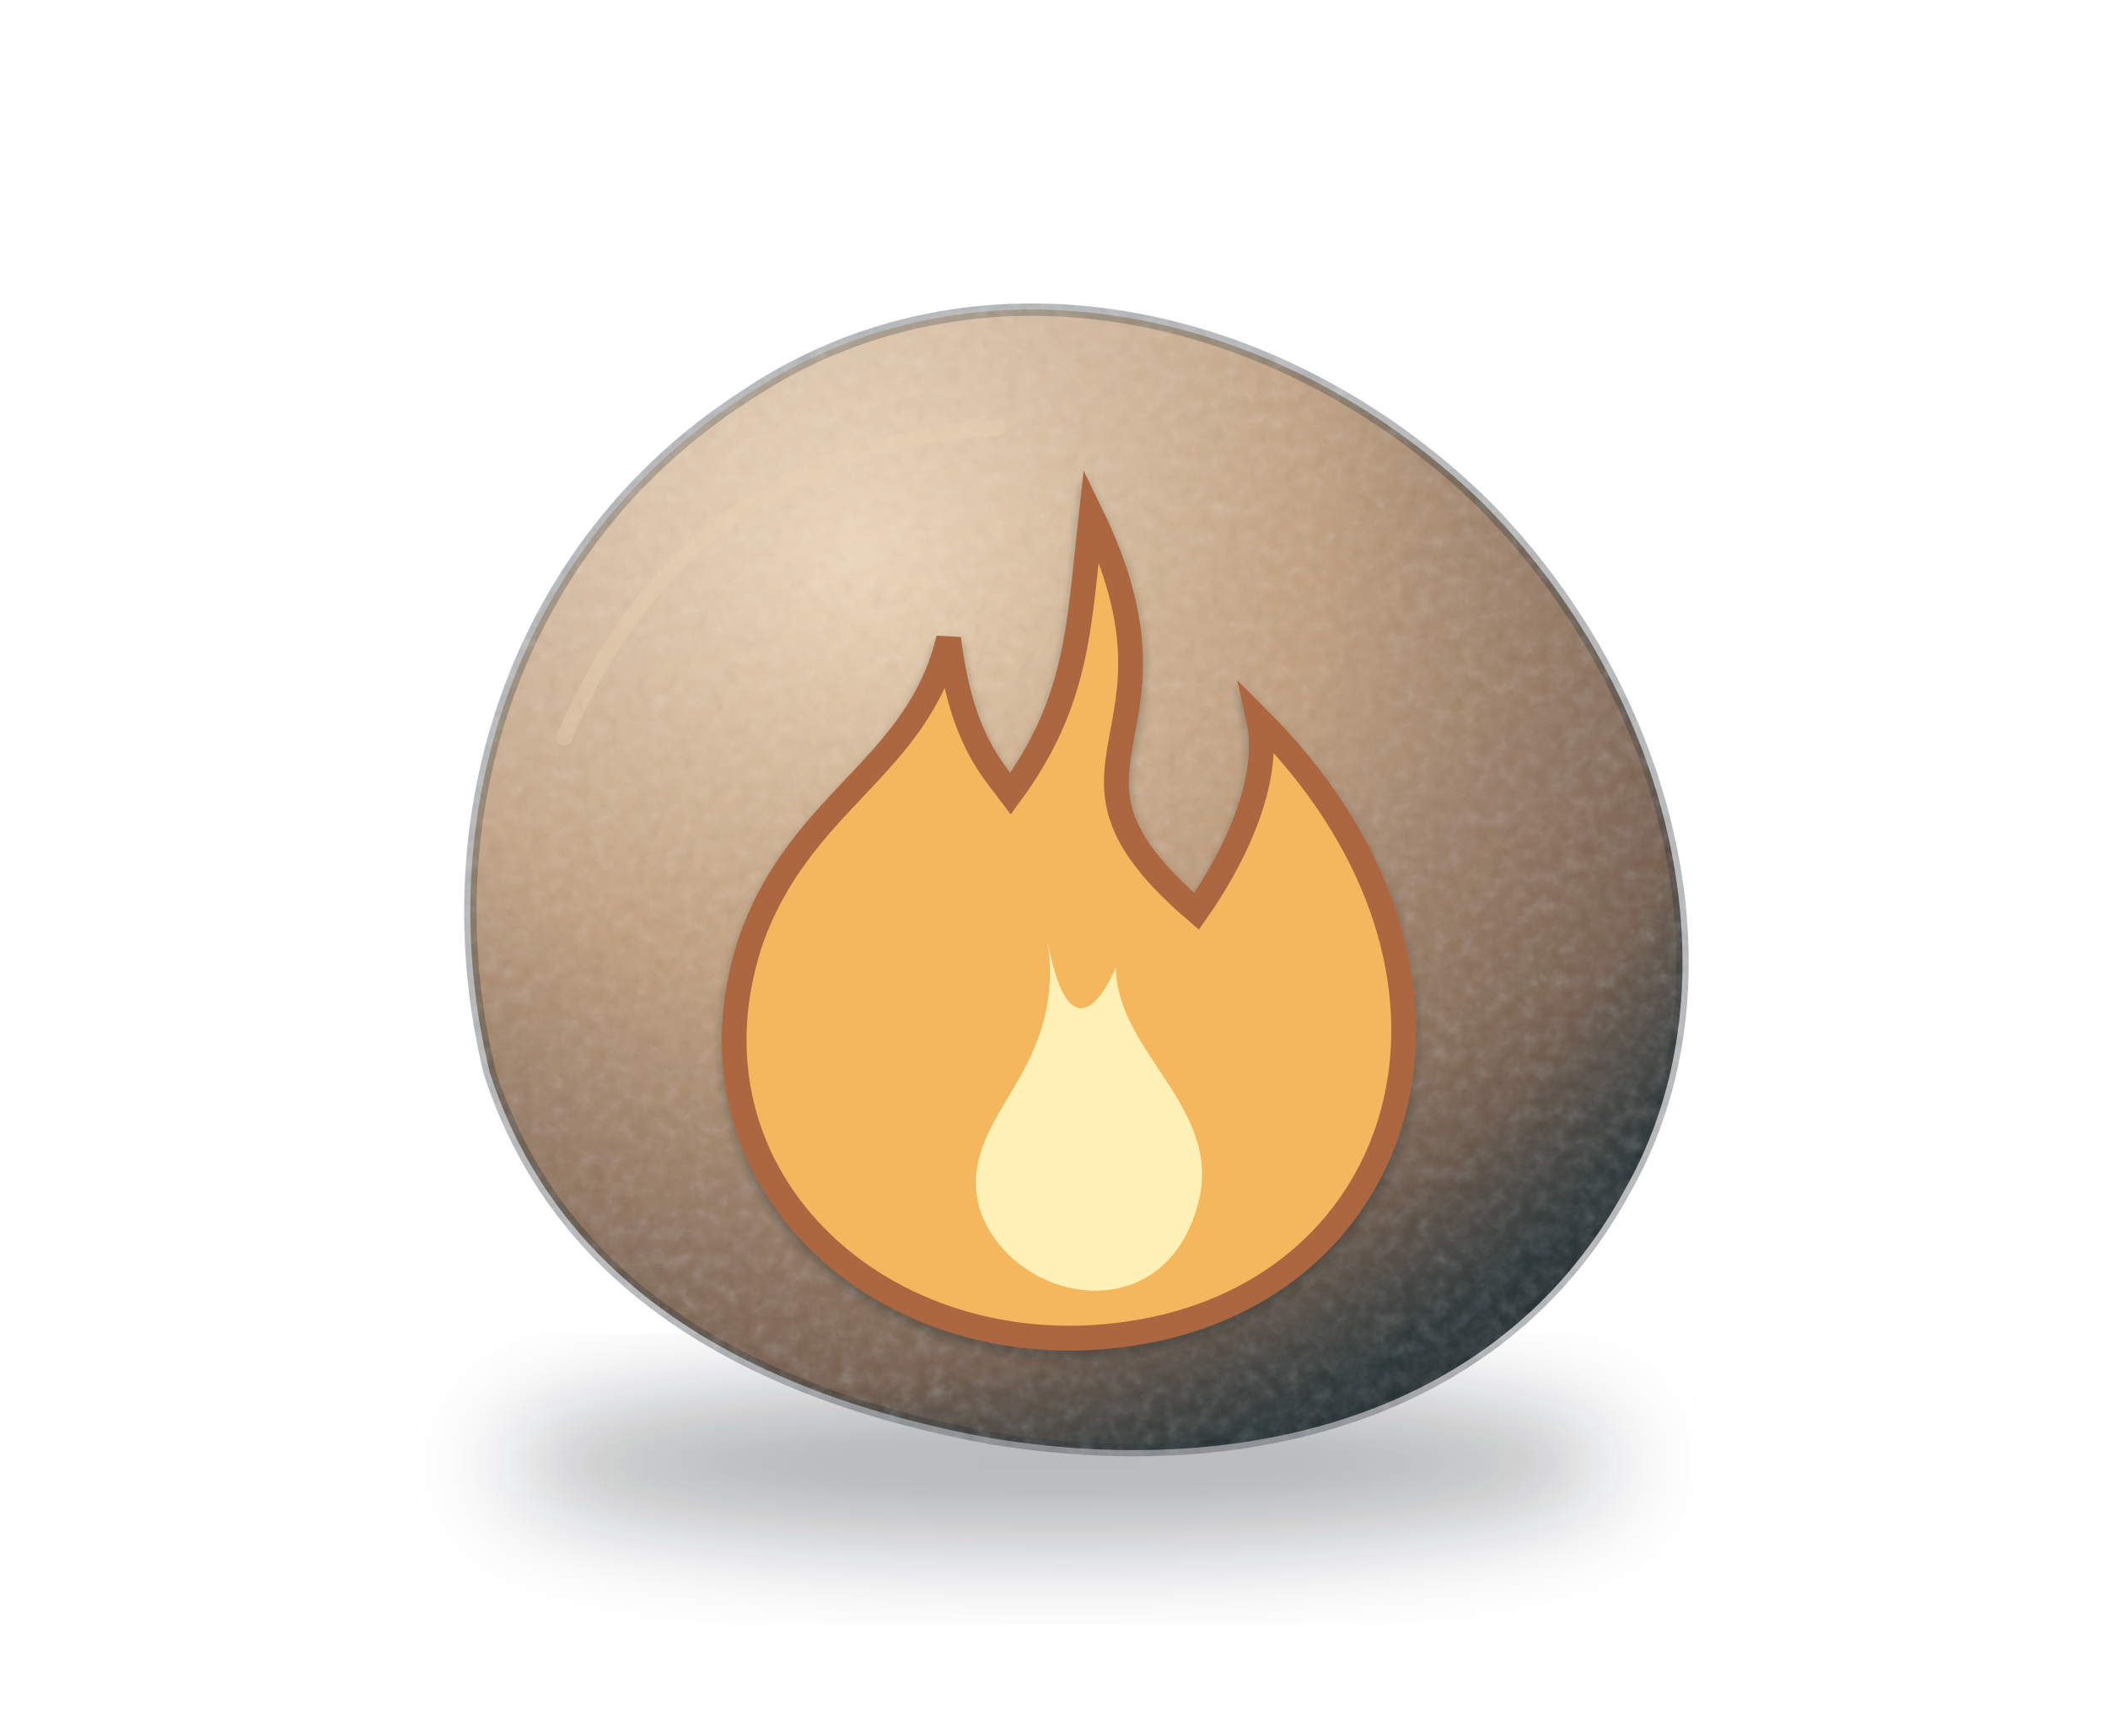
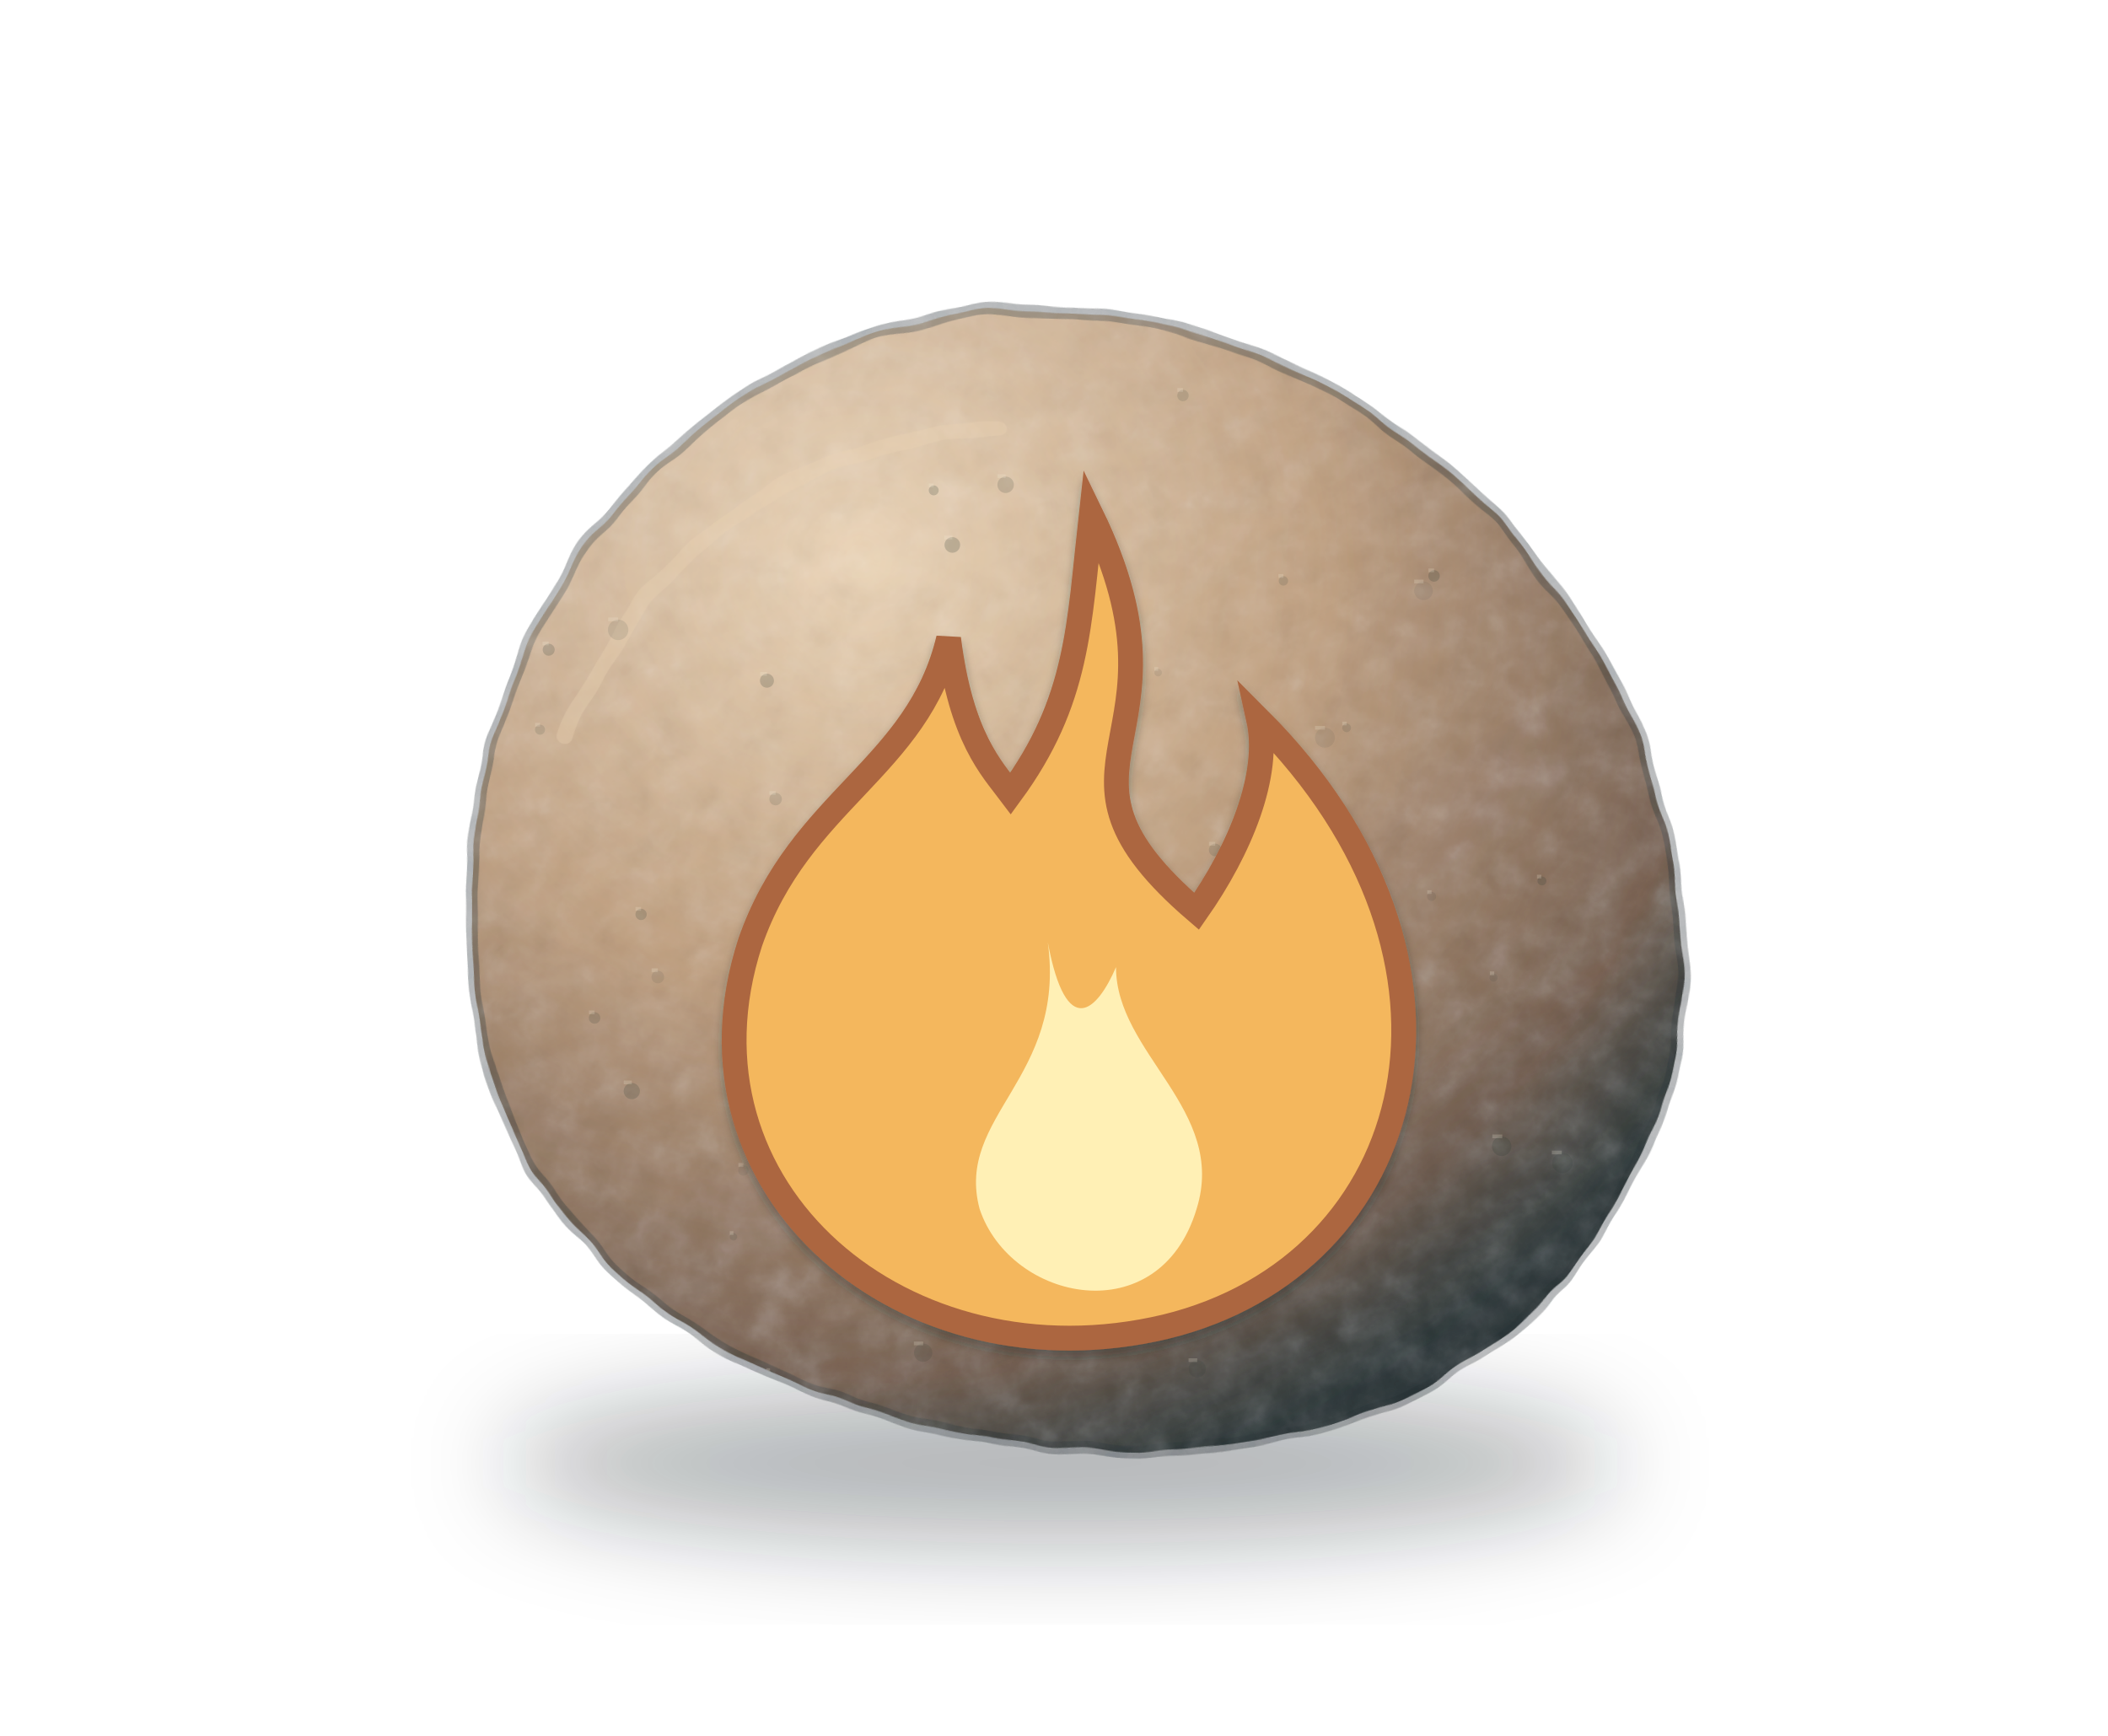
<svg xmlns="http://www.w3.org/2000/svg" viewBox="0 0 340 280">
  <defs>
    <radialGradient id="s" cx="32%" cy="22%" r="83%">
      <stop stop-color="#ead2b3" />
      <stop offset=".46" stop-color="#c0a080" />
      <stop offset=".86" stop-color="#7a6251" />
      <stop offset="1" stop-color="#343e3d" />
    </radialGradient>
    <filter id="shadow" x="-30%" y="-30%" width="160%" height="180%">
      <feGaussianBlur stdDeviation="8" />
    </filter>
    <filter id="grain">
-       <feTurbulence type="fractalNoise" baseFrequency=".42" numOctaves="3" stitchTiles="stitch" />
+       <feTurbulence type="fractalNoise" baseFrequency=".18" numOctaves="4" stitchTiles="stitch" />
      <feColorMatrix type="saturate" values="0" />
      <feComponentTransfer>
-         <feFuncA type="linear" slope=".23" />
+         <feFuncA type="linear" slope=".28" />
      </feComponentTransfer>
      <feComposite in2="SourceGraphic" operator="in" />
      <feBlend in="SourceGraphic" mode="soft-light" />
    </filter>
    <linearGradient id="bevel" x1=".2" y1="0" x2=".8" y2="1">
-       <stop stop-color="#fff" stop-opacity=".22" />
+       <stop stop-color="#fff" stop-opacity=".14" />
      <stop offset=".38" stop-color="#fff" stop-opacity="0" />
      <stop offset=".74" stop-color="#13232b" stop-opacity=".02" />
      <stop offset="1" stop-color="#13232b" stop-opacity=".4" />
    </linearGradient>
    <filter id="paint" x="-20%" y="-20%" width="140%" height="140%">
      <feDropShadow dx="0" dy="1" stdDeviation=".8" flood-color="#17252c" flood-opacity=".35" />
    </filter>
+     <clipPath id="stone-clip">
+       <path d="M79 173C69 132 83 88 120 64c37-25 86-15 119 17 31 31 42 78 23 111-19 35-59 47-102 40-44-8-71-28-81-59Z" />
+     </clipPath>
+     <filter id="weathered" x="-10%" y="-10%" width="120%" height="120%">
+       <feTurbulence type="fractalNoise" baseFrequency=".09" numOctaves="2" seed="8" result="rough" />
+       <feDisplacementMap in="SourceGraphic" in2="rough" scale="1.8" xChannelSelector="R" yChannelSelector="G" />
+     </filter>
  </defs>
  <ellipse cx="171" cy="236" rx="90" ry="13" opacity=".32" fill="#0b171b" filter="url(#shadow)" />
-   <path d="M79 173C69 132 83 88 120 64c37-25 86-15 119 17 31 31 42 78 23 111-19 35-59 47-102 40-44-8-71-28-81-59Z" fill="url(#s)" stroke="#243031" stroke-opacity=".35" stroke-width="2" filter="url(#grain)" />
-   <path d="M79 173C69 132 83 88 120 64c37-25 86-15 119 17 31 31 42 78 23 111-19 35-59 47-102 40-44-8-71-28-81-59Z" fill="url(#bevel)" />
-   <path d="M91 119c13-31 37-48 70-50" fill="none" stroke="#ead2b3" stroke-width="2.5" stroke-linecap="round" opacity=".34" />
+   <g filter="url(#weathered)">
+     <path d="M79 173C69 132 83 88 120 64c37-25 86-15 119 17 31 31 42 78 23 111-19 35-59 47-102 40-44-8-71-28-81-59Z" fill="url(#s)" stroke="#243031" stroke-opacity=".35" stroke-width="2" filter="url(#grain)" />
+     <path d="M79 173C69 132 83 88 120 64c37-25 86-15 119 17 31 31 42 78 23 111-19 35-59 47-102 40-44-8-71-28-81-59Z" fill="url(#bevel)" />
+     <path d="M91 119c13-31 37-48 70-50" fill="none" stroke="#ead2b3" stroke-width="2.5" stroke-linecap="round" opacity=".34" />
+   </g>
+   <g clip-path="url(#stone-clip)">
+     <circle cx="124.2" cy="221.7" r="0.65" fill="#26352f" opacity="0.16" />
+     <path d="m123.6 221.0h0.6" stroke="#f7f1db" stroke-width=".6" opacity=".2" />
+     <circle cx="99.7" cy="101.6" r="1.65" fill="#26352f" opacity="0.11" />
+     <path d="m98.1 99.9h1.6" stroke="#f7f1db" stroke-width=".6" opacity=".2" />
+     <circle cx="196.0" cy="137.1" r="1.02" fill="#26352f" opacity="0.14" />
+     <path d="m195.0 136.1h1.0" stroke="#f7f1db" stroke-width=".6" opacity=".2" />
+     <circle cx="118.3" cy="199.5" r="0.60" fill="#26352f" opacity="0.11" />
+     <path d="m117.7 198.9h0.6" stroke="#f7f1db" stroke-width=".6" opacity=".2" />
+     <circle cx="88.5" cy="104.8" r="0.97" fill="#26352f" opacity="0.19" />
+     <path d="m87.5 103.8h1.0" stroke="#f7f1db" stroke-width=".6" opacity=".2" />
+     <circle cx="150.6" cy="79.1" r="0.80" fill="#26352f" opacity="0.20" />
+     <path d="m149.8 78.3h0.8" stroke="#f7f1db" stroke-width=".6" opacity=".2" />
+     <circle cx="95.9" cy="164.2" r="0.93" fill="#26352f" opacity="0.16" />
+     <path d="m95.0 163.3h0.9" stroke="#f7f1db" stroke-width=".6" opacity=".2" />
+     <circle cx="143.5" cy="176.1" r="1.07" fill="#26352f" opacity="0.16" />
+     <path d="m142.5 175.1h1.1" stroke="#f7f1db" stroke-width=".6" opacity=".2" />
+     <circle cx="240.9" cy="157.7" r="0.66" fill="#26352f" opacity="0.09" />
+     <path d="m240.3 157.0h0.7" stroke="#f7f1db" stroke-width=".6" opacity=".2" />
+     <circle cx="248.7" cy="142.1" r="0.72" fill="#26352f" opacity="0.19" />
+     <path d="m247.9 141.4h0.7" stroke="#f7f1db" stroke-width=".6" opacity=".2" />
+     <circle cx="185.2" cy="182.5" r="1.51" fill="#26352f" opacity="0.11" />
+     <path d="m183.6 180.9h1.5" stroke="#f7f1db" stroke-width=".6" opacity=".2" />
+     <circle cx="146.7" cy="207.5" r="0.66" fill="#26352f" opacity="0.17" />
+     <path d="m146.1 206.9h0.7" stroke="#f7f1db" stroke-width=".6" opacity=".2" />
+     <circle cx="101.9" cy="176.0" r="1.31" fill="#26352f" opacity="0.19" />
+     <path d="m100.6 174.6h1.3" stroke="#f7f1db" stroke-width=".6" opacity=".2" />
+     <circle cx="230.9" cy="144.6" r="0.73" fill="#26352f" opacity="0.10" />
+     <path d="m230.2 143.9h0.7" stroke="#f7f1db" stroke-width=".6" opacity=".2" />
+     <circle cx="176.5" cy="145.6" r="0.58" fill="#26352f" opacity="0.19" />
+     <path d="m175.9 145.1h0.6" stroke="#f7f1db" stroke-width=".6" opacity=".2" />
+     <circle cx="172.8" cy="177.8" r="0.75" fill="#26352f" opacity="0.11" />
+     <path d="m172.0 177.1h0.8" stroke="#f7f1db" stroke-width=".6" opacity=".2" />
+     <circle cx="87.1" cy="117.7" r="0.81" fill="#26352f" opacity="0.13" />
+     <path d="m86.3 116.9h0.8" stroke="#f7f1db" stroke-width=".6" opacity=".2" />
+     <circle cx="150.2" cy="200.2" r="1.53" fill="#26352f" opacity="0.10" />
+     <path d="m148.7 198.6h1.5" stroke="#f7f1db" stroke-width=".6" opacity=".2" />
+     <circle cx="153.6" cy="87.9" r="1.26" fill="#26352f" opacity="0.20" />
+     <path d="m152.3 86.7h1.3" stroke="#f7f1db" stroke-width=".6" opacity=".2" />
+     <circle cx="119.9" cy="188.8" r="0.85" fill="#26352f" opacity="0.08" />
+     <path d="m119.1 187.9h0.8" stroke="#f7f1db" stroke-width=".6" opacity=".2" />
+     <circle cx="217.2" cy="117.4" r="0.70" fill="#26352f" opacity="0.13" />
+     <path d="m216.5 116.7h0.7" stroke="#f7f1db" stroke-width=".6" opacity=".2" />
+     <circle cx="125.1" cy="128.9" r="1.01" fill="#26352f" opacity="0.13" />
+     <path d="m124.1 127.9h1.0" stroke="#f7f1db" stroke-width=".6" opacity=".2" />
+     <circle cx="186.8" cy="108.5" r="0.61" fill="#26352f" opacity="0.09" />
+     <path d="m186.2 107.9h0.6" stroke="#f7f1db" stroke-width=".6" opacity=".2" />
+     <circle cx="103.4" cy="147.5" r="0.91" fill="#26352f" opacity="0.18" />
+     <path d="m102.5 146.6h0.9" stroke="#f7f1db" stroke-width=".6" opacity=".2" />
+     <circle cx="172.4" cy="179.0" r="1.63" fill="#26352f" opacity="0.09" />
+     <path d="m170.7 177.3h1.6" stroke="#f7f1db" stroke-width=".6" opacity=".2" />
+     <circle cx="87.9" cy="83.6" r="0.94" fill="#26352f" opacity="0.15" />
+     <path d="m87.0 82.6h0.9" stroke="#f7f1db" stroke-width=".6" opacity=".2" />
+     <circle cx="213.7" cy="119.0" r="1.61" fill="#26352f" opacity="0.08" />
+     <path d="m212.1 117.4h1.6" stroke="#f7f1db" stroke-width=".6" opacity=".2" />
+     <circle cx="229.6" cy="95.3" r="1.51" fill="#26352f" opacity="0.08" />
+     <path d="m228.1 93.8h1.5" stroke="#f7f1db" stroke-width=".6" opacity=".2" />
+     <circle cx="252.0" cy="187.6" r="1.64" fill="#26352f" opacity="0.15" />
+     <path d="m250.3 185.9h1.6" stroke="#f7f1db" stroke-width=".6" opacity=".2" />
+     <circle cx="115.8" cy="222.9" r="1.01" fill="#26352f" opacity="0.09" />
+     <path d="m114.8 221.9h1.0" stroke="#f7f1db" stroke-width=".6" opacity=".2" />
+     <circle cx="189.7" cy="143.5" r="1.04" fill="#26352f" opacity="0.10" />
+     <path d="m188.7 142.5h1.0" stroke="#f7f1db" stroke-width=".6" opacity=".2" />
+     <circle cx="106.1" cy="157.6" r="1.02" fill="#26352f" opacity="0.10" />
+     <path d="m105.1 156.5h1.0" stroke="#f7f1db" stroke-width=".6" opacity=".2" />
+     <circle cx="161.0" cy="181.9" r="1.32" fill="#26352f" opacity="0.14" />
+     <path d="m159.7 180.6h1.3" stroke="#f7f1db" stroke-width=".6" opacity=".2" />
+     <circle cx="153.1" cy="120.6" r="0.76" fill="#26352f" opacity="0.10" />
+     <path d="m152.4 119.9h0.8" stroke="#f7f1db" stroke-width=".6" opacity=".2" />
+     <circle cx="162.2" cy="78.2" r="1.33" fill="#26352f" opacity="0.16" />
+     <path d="m160.9 76.8h1.3" stroke="#f7f1db" stroke-width=".6" opacity=".2" />
+     <circle cx="190.8" cy="63.8" r="0.92" fill="#26352f" opacity="0.13" />
+     <path d="m189.9 62.9h0.9" stroke="#f7f1db" stroke-width=".6" opacity=".2" />
+     <circle cx="101.1" cy="222.6" r="1.37" fill="#26352f" opacity="0.14" />
+     <path d="m99.8 221.2h1.4" stroke="#f7f1db" stroke-width=".6" opacity=".2" />
+     <circle cx="207.0" cy="93.7" r="0.76" fill="#26352f" opacity="0.14" />
+     <path d="m206.2 92.9h0.8" stroke="#f7f1db" stroke-width=".6" opacity=".2" />
+     <circle cx="213.7" cy="168.7" r="0.51" fill="#26352f" opacity="0.15" />
+     <path d="m213.2 168.2h0.5" stroke="#f7f1db" stroke-width=".6" opacity=".2" />
+     <circle cx="242.2" cy="184.9" r="1.57" fill="#26352f" opacity="0.20" />
+     <path d="m240.7 183.3h1.6" stroke="#f7f1db" stroke-width=".6" opacity=".2" />
+     <circle cx="123.7" cy="109.8" r="1.13" fill="#26352f" opacity="0.20" />
+     <path d="m122.6 108.7h1.1" stroke="#f7f1db" stroke-width=".6" opacity=".2" />
+     <circle cx="148.9" cy="218.2" r="1.48" fill="#26352f" opacity="0.14" />
+     <path d="m147.4 216.7h1.5" stroke="#f7f1db" stroke-width=".6" opacity=".2" />
+     <circle cx="193.1" cy="220.8" r="1.40" fill="#26352f" opacity="0.12" />
+     <path d="m191.7 219.4h1.4" stroke="#f7f1db" stroke-width=".6" opacity=".2" />
+     <circle cx="231.3" cy="92.9" r="0.93" fill="#26352f" opacity="0.20" />
+     <path d="m230.4 92.0h0.9" stroke="#f7f1db" stroke-width=".6" opacity=".2" />
+   </g>
  <g filter="url(#paint)">
    <path d="M176 83c18 37-11 40 17 64 7-10 12-22 10-31 39 39 26 88-15 98-42 10-80-22-67-62 8-23 27-28 32-49 2 16 7 21 10 25 11-15 11-27 13-45z" fill="#f4b75d" stroke="#ac663f" stroke-width="4" />
    <path d="M169 152c3 22-15 28-11 43 5 15 29 20 35 0 5-16-13-25-13-39-3 7-8 12-11-4z" fill="#fff0b5" />
  </g>
</svg>
